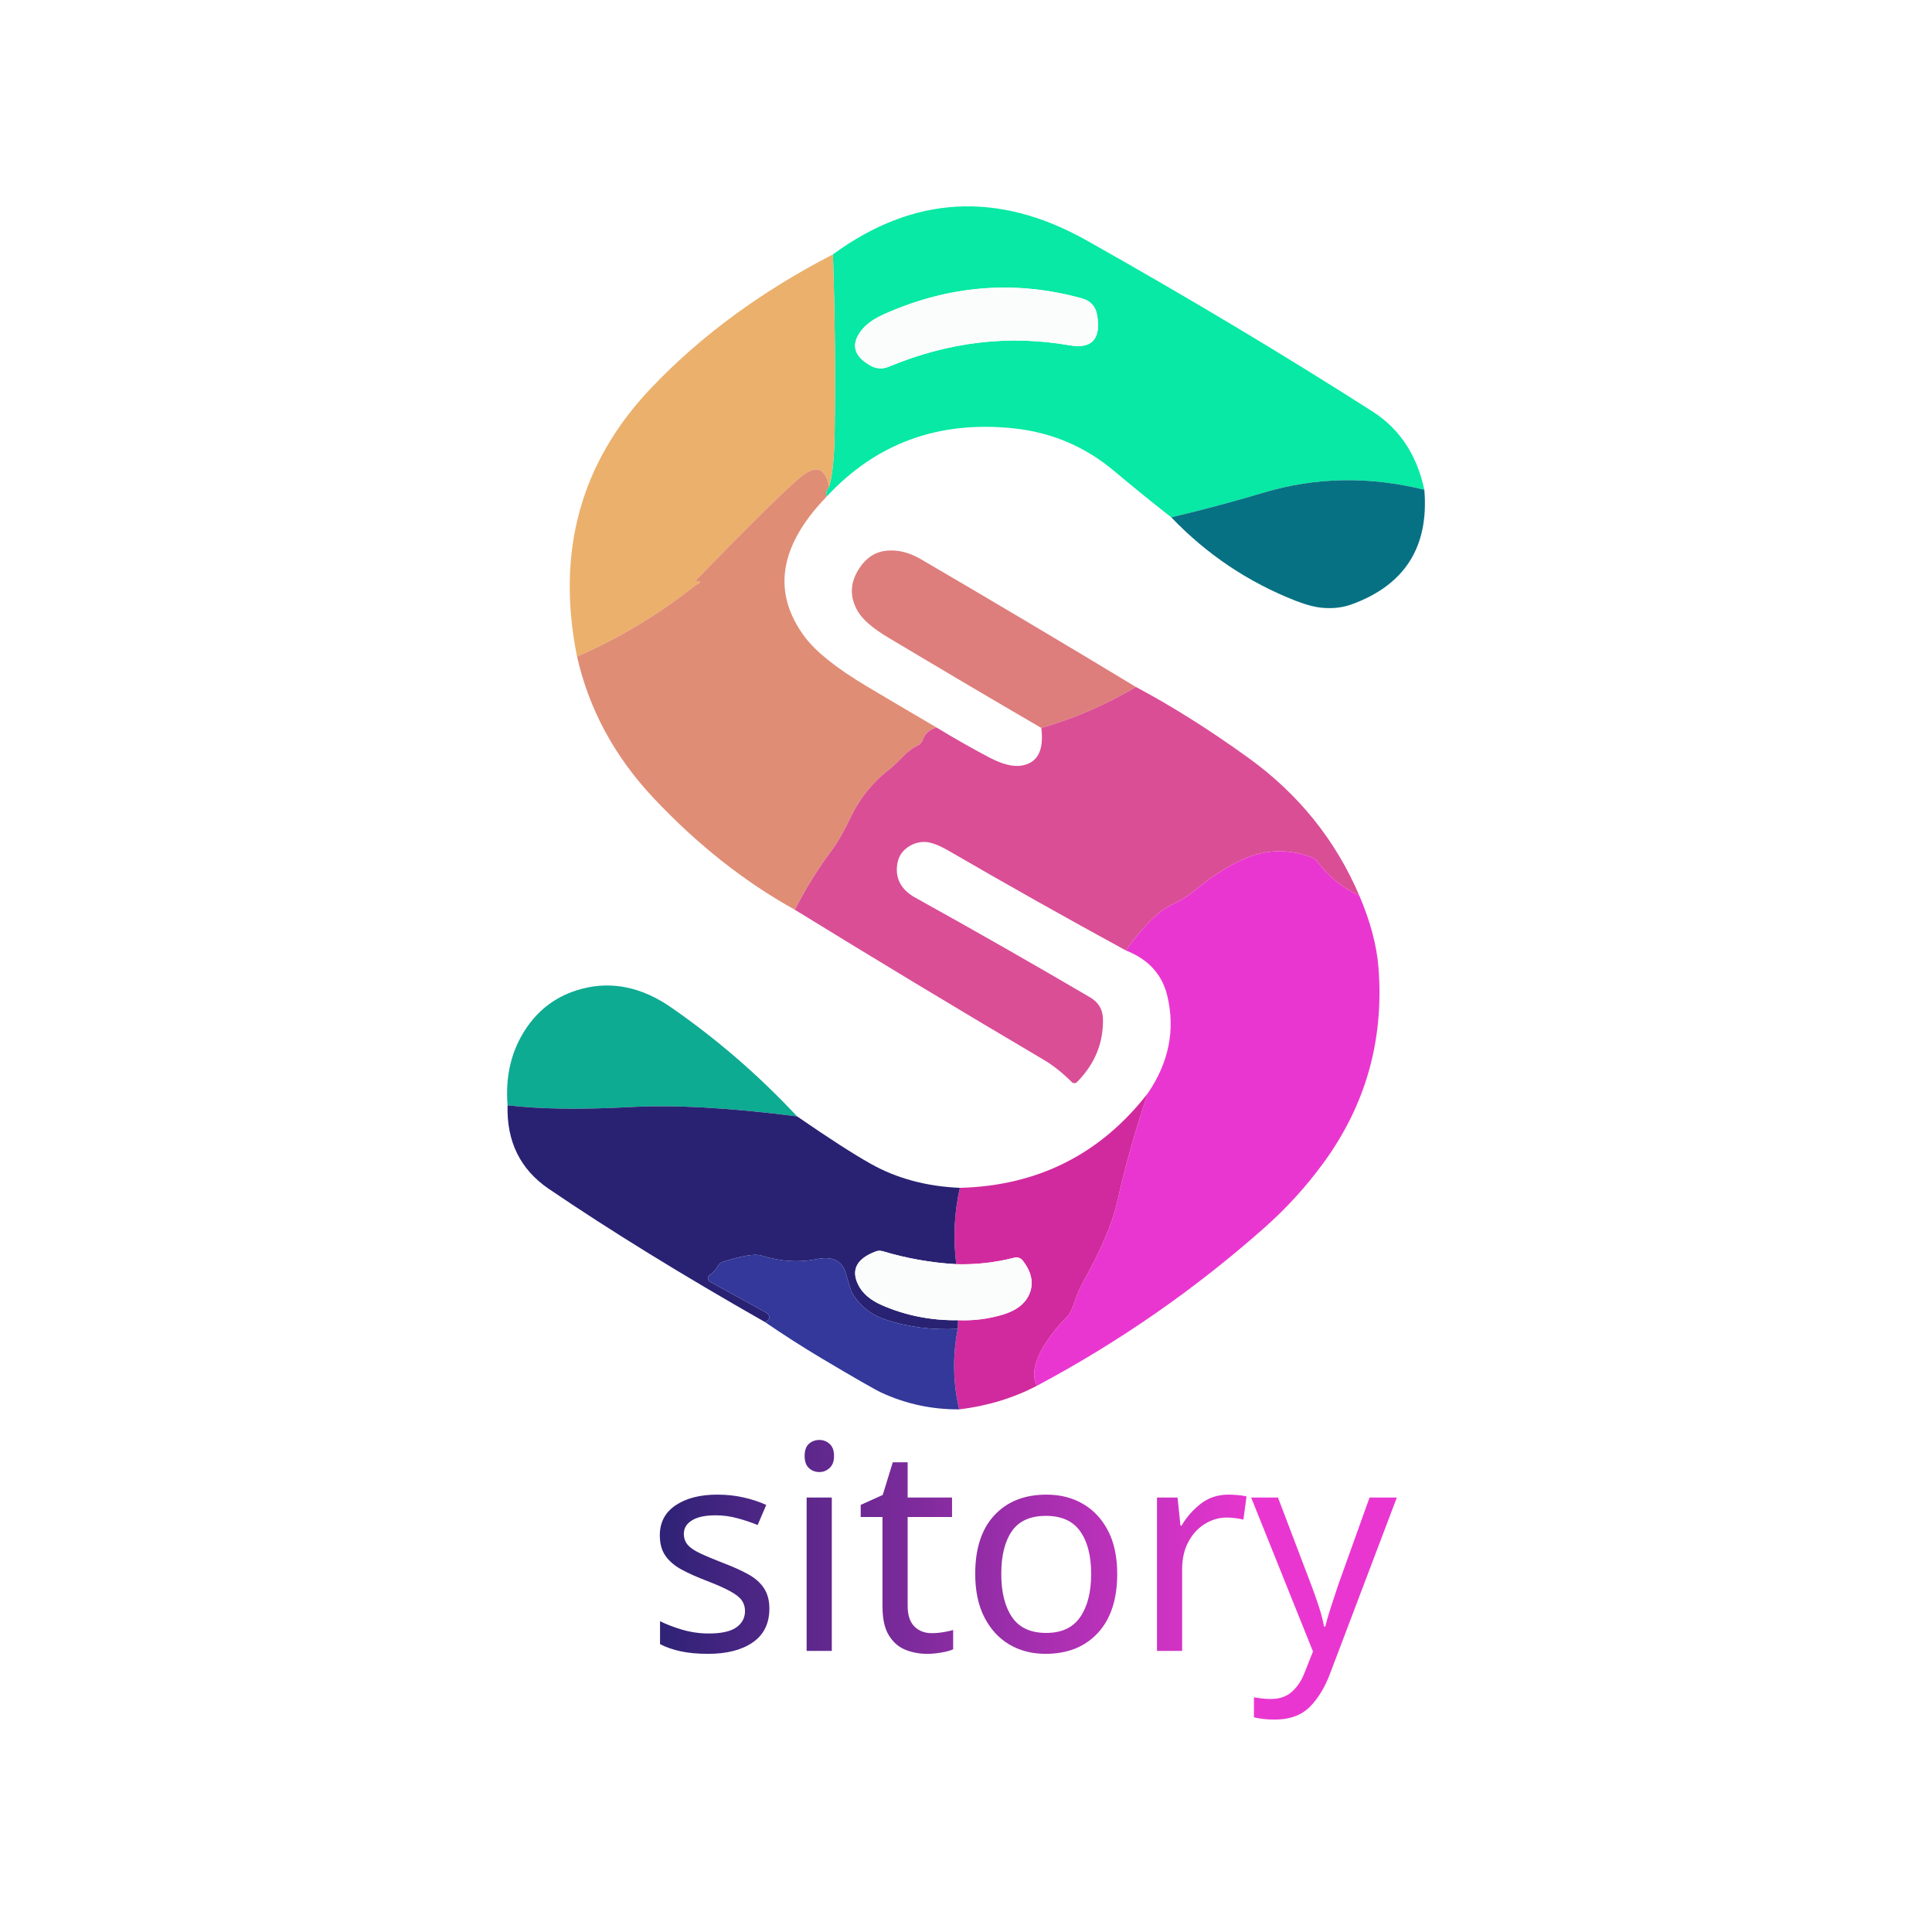
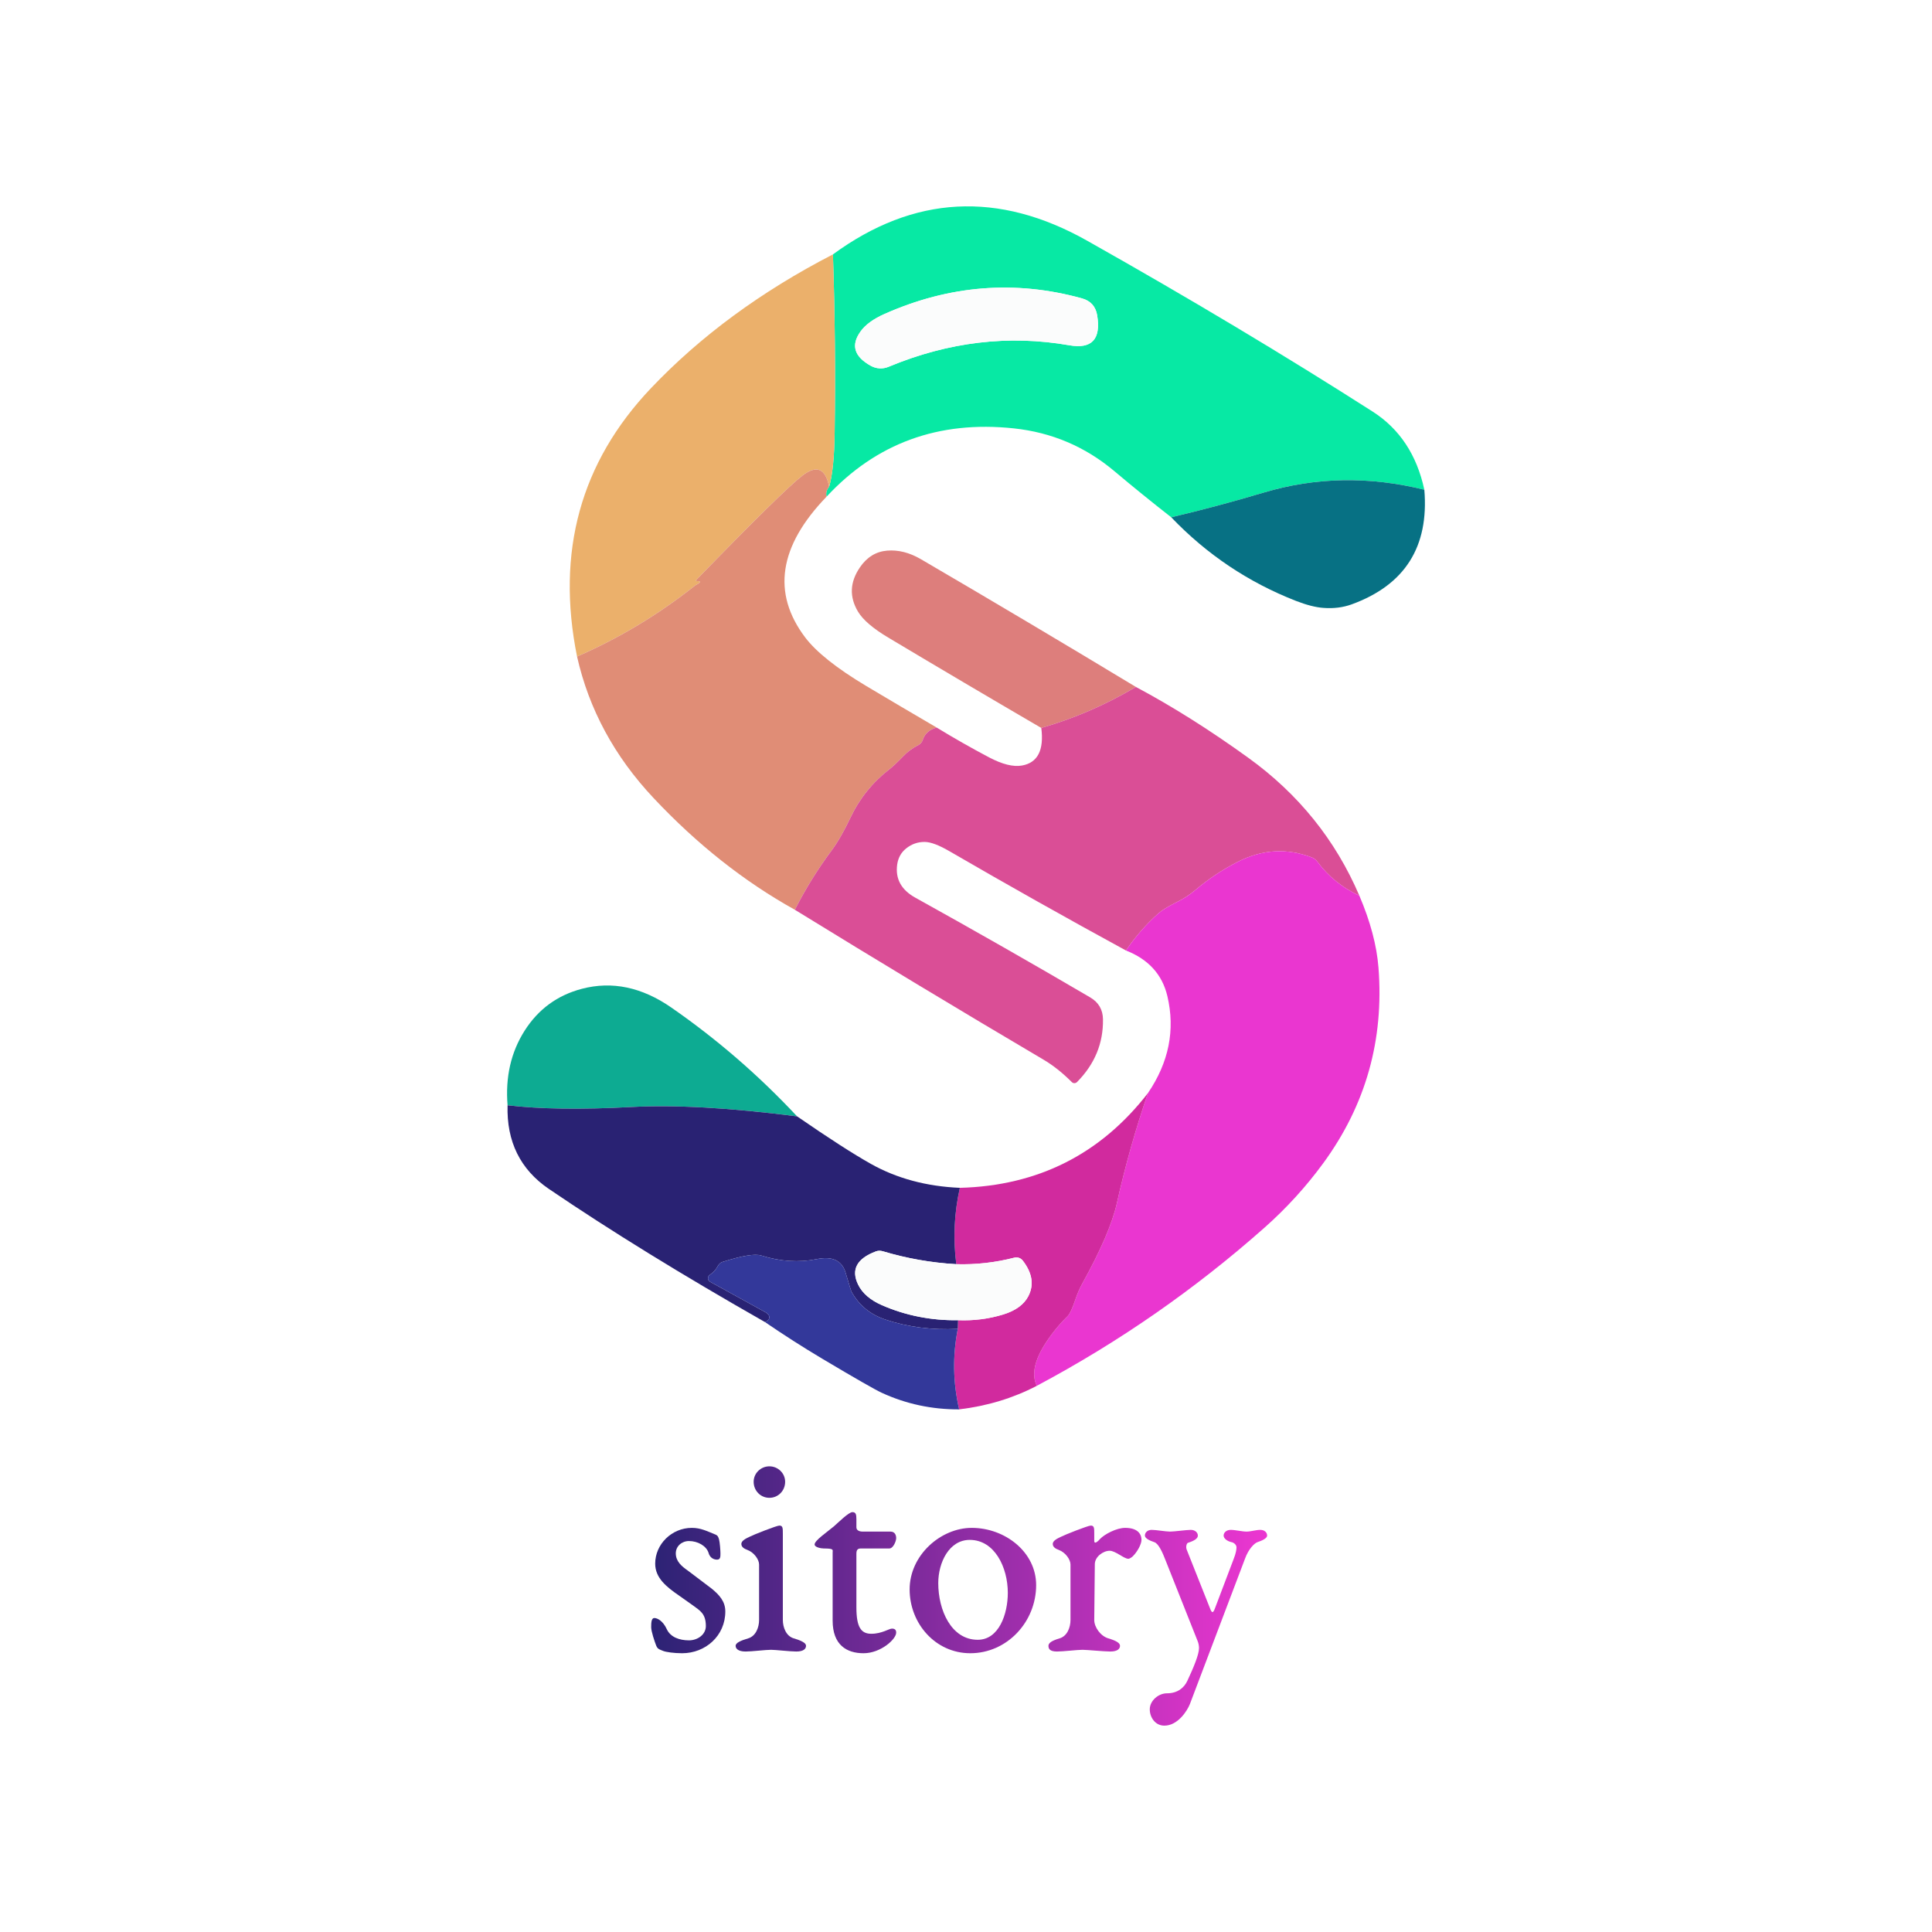
<svg xmlns="http://www.w3.org/2000/svg" xmlns:xlink="http://www.w3.org/1999/xlink" version="1.1" viewBox="0 0 270 270" id="svg3614">
  <defs id="defs3618">
    <linearGradient id="linearGradient5758">
      <stop style="stop-color:#292273;stop-opacity:1;" offset="0" id="stop5754" />
      <stop style="stop-color:#ea36d0;stop-opacity:1;" offset="1" id="stop5756" />
    </linearGradient>
    <linearGradient xlink:href="#linearGradient5758" id="linearGradient5760" x1="89.907" y1="243.08" x2="175.987" y2="243.08" gradientUnits="userSpaceOnUse" gradientTransform="translate(1.106524,20.03779)" />
+     <linearGradient xlink:href="#linearGradient5758" id="linearGradient321" gradientUnits="userSpaceOnUse" x1="89.907" y1="243.08" x2="175.987" y2="243.08" />
  </defs>
-   <g id="g6376" transform="translate(-1.106524,-20.03779)">
-     <path fill="#07e9a4" d="m 200.16,88.48 q -11.57,-2.86 -22.49,0.41 -6.43,1.92 -12.88,3.44 -4.08,-3.19 -7.94,-6.44 -6.11,-5.15 -14.09,-5.99 -15.74,-1.66 -26.14,9.55 -0.19,-0.73 0.36,-1.4 0.7,-2.35 0.77,-7.55 0.18,-12.58 -0.24,-24.91 16.94,-12.4 35.55,-1.9 21.39,12.05 39.88,23.87 5.65,3.62 7.22,10.92 z M 152.29,61.73 q -13.96,-3.85 -27.56,2.18 -2.35,1.04 -3.36,2.45 -2.07,2.87 1.45,4.81 a 2.83,2.83 48 0 0 2.46,0.13 q 12.56,-5.23 25.26,-3.01 4.72,0.83 3.9,-4.18 -0.31,-1.88 -2.15,-2.38 z" id="path3586" />
-     <path fill="#ebb06b" d="m 117.51,55.59 q 0.42,12.33 0.24,24.91 -0.07,5.2 -0.77,7.55 -0.76,-3.83 -3.73,-1.55 -2.68,2.06 -14.81,14.55 -0.18,0.19 0.08,0.2 0.84,0.01 -0.04,0.48 -0.18,0.09 -0.32,0.2 -7.56,6 -16.41,9.86 -4.42,-21.95 10.31,-37.48 10.39,-10.95 25.45,-18.72 z" id="path3588" />
-     <path fill="#fbfcfc" d="m 152.29,61.73 q 1.84,0.5 2.15,2.38 0.82,5.01 -3.9,4.18 -12.7,-2.22 -25.26,3.01 a 2.83,2.83 48 0 1 -2.46,-0.13 q -3.52,-1.94 -1.45,-4.81 1.01,-1.41 3.36,-2.45 13.6,-6.03 27.56,-2.18 z" id="path3590" />
-     <path fill="#e08d76" d="m 116.98,88.05 q -0.55,0.67 -0.36,1.4 -9.99,10.35 -3.01,19.64 2.33,3.09 8.56,6.82 4.9,2.92 9.83,5.8 -1.51,0.42 -1.94,1.74 a 1.31,1.1 89.5 0 1 -0.58,0.7 q -1.22,0.61 -2.15,1.58 -1.21,1.26 -1.9,1.79 -3.54,2.74 -5.45,6.75 -1.39,2.92 -2.63,4.59 -2.93,3.93 -5.16,8.32 -10.62,-5.9 -19.75,-15.62 -8.19,-8.71 -10.69,-19.77 8.85,-3.86 16.41,-9.86 0.14,-0.11 0.32,-0.2 0.88,-0.47 0.04,-0.48 -0.26,-0.01 -0.08,-0.2 12.13,-12.49 14.81,-14.55 2.97,-2.28 3.73,1.55 z" id="path3592" />
-     <path fill="#077184" d="m 200.16,88.48 q 1,11.96 -10.16,16.02 -1.82,0.66 -3.98,0.49 -1.6,-0.12 -3.81,-0.98 -9.98,-3.9 -17.42,-11.68 6.45,-1.52 12.88,-3.44 10.92,-3.27 22.49,-0.41 z" id="path3594" />
-     <path fill="#dd7e7c" d="m 159.85,116.04 q -6.28,3.73 -13.22,5.73 -10.75,-6.27 -21.39,-12.63 -3.2,-1.91 -4.23,-3.63 -1.84,-3.09 0.27,-6.18 1.46,-2.14 3.79,-2.34 2.35,-0.2 4.74,1.2 15.01,8.77 30.04,17.85 z" id="path3596" />
-     <path fill="#da4e96" d="m 159.85,116.04 q 7.62,4.06 15.71,9.9 10.52,7.59 15.52,19.27 -3.58,-1.67 -5.85,-4.73 a 1.86,1.49 77 0 0 -0.77,-0.61 q -5.25,-2.01 -10.38,0.61 -3.18,1.62 -5.91,3.93 -1.19,1.01 -2.57,1.68 -1.83,0.91 -2.59,1.58 -2.53,2.24 -4.55,5.2 -12.48,-6.8 -24.66,-13.87 -2.2,-1.28 -3.44,-1.3 -1.46,-0.02 -2.62,0.91 -1.05,0.84 -1.25,2.25 -0.41,2.99 2.52,4.62 12.42,6.89 24.46,13.95 1.75,1.03 1.78,3.05 0.08,5.03 -3.63,8.78 a 0.52,0.51 -44.6 0 1 -0.73,0 q -1.97,-1.97 -3.98,-3.15 -17.39,-10.26 -34.72,-20.93 2.23,-4.39 5.16,-8.32 1.24,-1.67 2.63,-4.59 1.91,-4.01 5.45,-6.75 0.69,-0.53 1.9,-1.79 0.93,-0.97 2.15,-1.58 a 1.31,1.1 89.5 0 0 0.58,-0.7 q 0.43,-1.32 1.94,-1.74 3.6,2.2 7.33,4.17 2.79,1.47 4.61,1.14 3.28,-0.59 2.69,-5.25 6.94,-2 13.22,-5.73 z" id="path3598" />
-     <path fill="#ea36d0" d="m 191.08,145.21 q 2.31,5.42 2.67,10.04 1.19,15.15 -7.69,27.31 -3.62,4.95 -8.21,9.02 -14.61,12.95 -31.85,22.13 -1.13,-2.33 1.25,-6 1.31,-2.02 3.03,-3.71 0.48,-0.46 1.09,-2.29 0.44,-1.3 1,-2.31 3.87,-6.98 4.82,-11.21 1.75,-7.84 4.35,-15.4 4.38,-6.45 2.71,-13.54 -1.07,-4.53 -5.79,-6.38 2.02,-2.96 4.55,-5.2 0.76,-0.67 2.59,-1.58 1.38,-0.67 2.57,-1.68 2.73,-2.31 5.91,-3.93 5.13,-2.62 10.38,-0.61 a 1.86,1.49 77 0 1 0.77,0.61 q 2.27,3.06 5.85,4.73 z" id="path3600" />
-     <path fill="#0dab92" d="m 112.5,176.05 q -14.01,-1.8 -23.25,-1.3 -10.49,0.56 -17.21,-0.25 -0.48,-5.9 2.37,-10.4 2.87,-4.53 8.03,-5.88 6.32,-1.65 12.48,2.62 9.54,6.61 17.58,15.21 z" id="path3602" />
-     <path fill="#d12a9e" d="m 161.54,172.79 q -2.6,7.56 -4.35,15.4 -0.95,4.23 -4.82,11.21 -0.56,1.01 -1,2.31 -0.61,1.83 -1.09,2.29 -1.72,1.69 -3.03,3.71 -2.38,3.67 -1.25,6 -4.98,2.59 -10.85,3.29 -1.3,-5.61 -0.19,-11.25 l 0.04,-1.21 q 3.28,0.13 6.34,-0.81 2.57,-0.8 3.48,-2.55 1.22,-2.37 -0.77,-4.96 a 1.14,1.13 64 0 0 -1.19,-0.42 q -4.02,1.03 -8.11,0.91 -0.69,-5.4 0.5,-10.67 16.36,-0.43 26.29,-13.25 z" id="path3604" />
-     <path fill="#292273" d="m 72.04,174.5 q 6.72,0.81 17.21,0.25 9.24,-0.5 23.25,1.3 6.64,4.58 10.31,6.64 5.43,3.05 12.44,3.35 -1.19,5.27 -0.5,10.67 -5.24,-0.3 -10.28,-1.81 a 1.54,1.43 41.7 0 0 -0.95,0.02 q -4,1.5 -2.5,4.62 0.88,1.83 3.36,2.91 5,2.17 10.62,2.09 l -0.04,1.21 q -5.42,0.28 -10.15,-1.31 -3.17,-1.07 -4.73,-3.93 -0.04,-0.07 -0.8,-2.61 -0.76,-2.56 -4.03,-1.9 -3.75,0.76 -7.75,-0.5 -1.33,-0.42 -5.47,0.91 a 1.36,0.87 -76.7 0 0 -0.65,0.63 q -0.33,0.64 -1.1,1.18 a 0.56,0.56 -48.1 0 0 0.05,0.94 l 7.79,4.29 a 0.9,0.57 23 0 1 0.5,0.72 q -0.06,0.44 -0.62,0.62 -17.27,-9.82 -30.19,-18.6 -5.99,-4.08 -5.77,-11.69 z" id="path3606" />
-     <path fill="#fbfcfc" d="m 134.75,196.71 q 4.09,0.12 8.11,-0.91 a 1.14,1.13 64 0 1 1.19,0.42 q 1.99,2.59 0.77,4.96 -0.91,1.75 -3.48,2.55 -3.06,0.94 -6.34,0.81 -5.62,0.08 -10.62,-2.09 -2.48,-1.08 -3.36,-2.91 -1.5,-3.12 2.5,-4.62 a 1.54,1.43 41.7 0 1 0.95,-0.02 q 5.04,1.51 10.28,1.81 z" id="path3608" />
-     <path fill="#33389a" d="m 134.96,205.75 q -1.11,5.64 0.19,11.25 -5.72,0.03 -10.82,-2.32 -1.37,-0.63 -8.28,-4.74 -4.11,-2.45 -8.05,-5.15 0.56,-0.18 0.62,-0.62 a 0.9,0.57 23 0 0 -0.5,-0.72 l -7.79,-4.29 a 0.56,0.56 -48.1 0 1 -0.05,-0.94 q 0.77,-0.54 1.1,-1.18 a 1.36,0.87 -76.7 0 1 0.65,-0.63 q 4.14,-1.33 5.47,-0.91 4,1.26 7.75,0.5 3.27,-0.66 4.03,1.9 0.76,2.54 0.8,2.61 1.56,2.86 4.73,3.93 4.73,1.59 10.15,1.31 z" id="path3610" />
-     <text xml:space="preserve" style="font-style:normal;font-variant:normal;font-weight:normal;font-stretch:normal;font-size:40px;line-height:1.25;font-family:'EB Garamond';-inkscape-font-specification:'EB Garamond, Normal';font-variant-ligatures:normal;font-variant-caps:normal;font-variant-numeric:normal;font-variant-east-asian:normal;fill:url(#linearGradient5760);fill-opacity:1;stroke:none" x="91.27" y="250.76" id="text5316">
-       <tspan id="tspan5314" x="91.27" y="250.76" style="fill:url(#linearGradient5760);fill-opacity:1">sitory</tspan>
-     </text>
+   <path fill="#07e9a4" d="m 199.053,68.442 q -11.57,-2.86 -22.49,0.41 -6.43,1.92 -12.88,3.44 -4.08,-3.19 -7.94,-6.44 -6.11,-5.15 -14.09,-5.99 -15.74,-1.66 -26.14,9.55 -0.19,-0.73 0.36,-1.4 0.7,-2.35 0.77,-7.55 0.18,-12.58 -0.24,-24.91 16.94,-12.4 35.55,-1.9 21.39,12.05 39.88,23.87 5.65,3.62 7.22,10.92 z m -47.87,-26.75 q -13.96,-3.85 -27.56,2.18 -2.35,1.04 -3.36,2.45 -2.07,2.87 1.45,4.81 a 2.83,2.83 0 0 0 2.46,0.13 q 12.56,-5.23 25.26,-3.01 4.72,0.83 3.9,-4.18 -0.31,-1.88 -2.15,-2.38 z" id="path3586" />
+   <path fill="#ebb06b" d="m 116.403,35.552 q 0.42,12.33 0.24,24.91 -0.07,5.2 -0.77,7.55 -0.76,-3.83 -3.73,-1.55 -2.68,2.06 -14.81,14.55 -0.18,0.19 0.08,0.2 0.84,0.01 -0.04,0.48 -0.18,0.09 -0.32,0.2 -7.56,6 -16.41,9.86 -4.42,-21.95 10.31,-37.48 10.39,-10.95 25.45,-18.72 z" id="path3588" />
+   <path fill="#fbfcfc" d="m 151.183,41.692 q 1.84,0.5 2.15,2.38 0.82,5.01 -3.9,4.18 -12.7,-2.22 -25.26,3.01 a 2.83,2.83 0 0 1 -2.46,-0.13 q -3.52,-1.94 -1.45,-4.81 1.01,-1.41 3.36,-2.45 13.6,-6.03 27.56,-2.18 z" id="path3590" />
+   <path fill="#e08d76" d="m 115.873,68.012 q -0.55,0.67 -0.36,1.4 -9.99,10.35 -3.01,19.64 2.33,3.09 8.56,6.82 4.9,2.92 9.83,5.8 -1.51,0.42 -1.94,1.74 a 1.31,1.1 89.5 0 1 -0.58,0.7 q -1.22,0.61 -2.15,1.58 -1.21,1.26 -1.9,1.79 -3.54,2.74 -5.45,6.75 -1.39,2.92 -2.63,4.59 -2.93,3.93 -5.16,8.32 -10.62,-5.9 -19.75,-15.62 -8.19,-8.71 -10.69,-19.77 8.85,-3.86 16.41,-9.86 0.14,-0.11 0.32,-0.2 0.88,-0.47 0.04,-0.48 -0.26,-0.01 -0.08,-0.2 12.13,-12.49 14.81,-14.55 2.97,-2.28 3.73,1.55 z" id="path3592" />
+   <path fill="#077184" d="m 199.053,68.442 q 1,11.96 -10.16,16.02 -1.82,0.66 -3.98,0.49 -1.6,-0.12 -3.81,-0.98 -9.98,-3.9 -17.42,-11.68 6.45,-1.52 12.88,-3.44 10.92,-3.27 22.49,-0.41 z" id="path3594" />
+   <path fill="#dd7e7c" d="m 158.743,96.002 q -6.28,3.73 -13.22,5.73 -10.75,-6.27 -21.39,-12.63 -3.2,-1.91 -4.23,-3.63 -1.84,-3.09 0.27,-6.18 1.46,-2.14 3.79,-2.34 2.35,-0.2 4.74,1.2 15.01,8.77 30.04,17.85 z" id="path3596" />
+   <path fill="#da4e96" d="m 158.743,96.002 q 7.62,4.06 15.71,9.9 10.52,7.59 15.52,19.27 -3.58,-1.67 -5.85,-4.73 a 1.86,1.49 77 0 0 -0.77,-0.61 q -5.25,-2.01 -10.38,0.61 -3.18,1.62 -5.91,3.93 -1.19,1.01 -2.57,1.68 -1.83,0.91 -2.59,1.58 -2.53,2.24 -4.55,5.2 -12.48,-6.8 -24.66,-13.87 -2.2,-1.28 -3.44,-1.3 -1.46,-0.02 -2.62,0.91 -1.05,0.84 -1.25,2.25 -0.41,2.99 2.52,4.62 12.42,6.89 24.46,13.95 1.75,1.03 1.78,3.05 0.08,5.03 -3.63,8.78 a 0.51,0.52 45.4 0 1 -0.73,0 q -1.97,-1.97 -3.98,-3.15 -17.39,-10.26 -34.72,-20.93 2.23,-4.39 5.16,-8.32 1.24,-1.67 2.63,-4.59 1.91,-4.01 5.45,-6.75 0.69,-0.53 1.9,-1.79 0.93,-0.97 2.15,-1.58 a 1.31,1.1 89.5 0 0 0.58,-0.7 q 0.43,-1.32 1.94,-1.74 3.6,2.2 7.33,4.17 2.79,1.47 4.61,1.14 3.28,-0.59 2.69,-5.25 6.94,-2 13.22,-5.73 z" id="path3598" />
+   <path fill="#ea36d0" d="m 189.973,125.172 q 2.31,5.42 2.67,10.04 1.19,15.15 -7.69,27.31 -3.62,4.95 -8.21,9.02 -14.61,12.95 -31.85,22.13 -1.13,-2.33 1.25,-6 1.31,-2.02 3.03,-3.71 0.48,-0.46 1.09,-2.29 0.44,-1.3 1,-2.31 3.87,-6.98 4.82,-11.21 1.75,-7.84 4.35,-15.4 4.38,-6.45 2.71,-13.54 -1.07,-4.53 -5.79,-6.38 2.02,-2.96 4.55,-5.2 0.76,-0.67 2.59,-1.58 1.38,-0.67 2.57,-1.68 2.73,-2.31 5.91,-3.93 5.13,-2.62 10.38,-0.61 a 1.86,1.49 77 0 1 0.77,0.61 q 2.27,3.06 5.85,4.73 z" id="path3600" />
+   <path fill="#0dab92" d="m 111.393,156.012 q -14.01,-1.8 -23.25,-1.3 -10.49,0.56 -17.21,-0.25 -0.48,-5.9 2.37,-10.4 2.87,-4.53 8.03,-5.88 6.32,-1.65 12.48,2.62 9.54,6.61 17.58,15.21 z" id="path3602" />
+   <path fill="#d12a9e" d="m 160.433,152.752 q -2.6,7.56 -4.35,15.4 -0.95,4.23 -4.82,11.21 -0.56,1.01 -1,2.31 -0.61,1.83 -1.09,2.29 -1.72,1.69 -3.03,3.71 -2.38,3.67 -1.25,6 -4.98,2.59 -10.85,3.29 -1.3,-5.61 -0.19,-11.25 l 0.04,-1.21 q 3.28,0.13 6.34,-0.81 2.57,-0.8 3.48,-2.55 1.22,-2.37 -0.77,-4.96 a 1.14,1.13 64 0 0 -1.19,-0.42 q -4.02,1.03 -8.11,0.91 -0.69,-5.4 0.5,-10.67 16.36,-0.43 26.29,-13.25 z" id="path3604" />
+   <path fill="#292273" d="m 70.933,154.462 q 6.72,0.81 17.21,0.25 9.24,-0.5 23.25,1.3 6.64,4.58 10.31,6.64 5.43,3.05 12.44,3.35 -1.19,5.27 -0.5,10.67 -5.24,-0.3 -10.28,-1.81 a 1.54,1.43 41.7 0 0 -0.95,0.02 q -4,1.5 -2.5,4.62 0.88,1.83 3.36,2.91 5,2.17 10.62,2.09 l -0.04,1.21 q -5.42,0.28 -10.15,-1.31 -3.17,-1.07 -4.73,-3.93 -0.04,-0.07 -0.8,-2.61 -0.76,-2.56 -4.03,-1.9 -3.75,0.76 -7.75,-0.5 -1.33,-0.42 -5.47,0.91 a 0.87,1.36 13.3 0 0 -0.65,0.63 q -0.33,0.64 -1.1,1.18 a 0.56,0.56 0 0 0 0.05,0.94 l 7.79,4.29 a 0.9,0.57 23 0 1 0.5,0.72 q -0.06,0.44 -0.62,0.62 -17.27,-9.82 -30.19,-18.6 -5.99,-4.08 -5.77,-11.69 z" id="path3606" />
+   <path fill="#fbfcfc" d="m 133.643,176.672 q 4.09,0.12 8.11,-0.91 a 1.14,1.13 64 0 1 1.19,0.42 q 1.99,2.59 0.77,4.96 -0.91,1.75 -3.48,2.55 -3.06,0.94 -6.34,0.81 -5.62,0.08 -10.62,-2.09 -2.48,-1.08 -3.36,-2.91 -1.5,-3.12 2.5,-4.62 a 1.54,1.43 41.7 0 1 0.95,-0.02 q 5.04,1.51 10.28,1.81 z" id="path3608" />
+   <path fill="#33389a" d="m 133.853,185.712 q -1.11,5.64 0.19,11.25 -5.72,0.03 -10.82,-2.32 -1.37,-0.63 -8.28,-4.74 -4.11,-2.45 -8.05,-5.15 0.56,-0.18 0.62,-0.62 a 0.9,0.57 23 0 0 -0.5,-0.72 l -7.79,-4.29 a 0.56,0.56 0 0 1 -0.05,-0.94 q 0.77,-0.54 1.1,-1.18 a 0.87,1.36 13.3 0 1 0.65,-0.63 q 4.14,-1.33 5.47,-0.91 4,1.26 7.75,0.5 3.27,-0.66 4.03,1.9 0.76,2.54 0.8,2.61 1.56,2.86 4.73,3.93 4.73,1.59 10.15,1.31 z" id="path3610" />
+   <g aria-label="sitory" id="text5316" style="font-size:40px;line-height:1.25;font-family:'EB Garamond';-inkscape-font-specification:'EB Garamond, Normal';fill:url(#linearGradient321)">
+     <path d="m 96.684,213.522 c -2.8,0 -5.12,2.28 -5.12,5 0,2 1.56,3.24 3.36,4.48 l 1.92,1.36 c 0.96,0.72 1.8,1.12 1.8,2.88 0,1.2 -1.16,2 -2.36,2 -1.32,0 -2.56,-0.44 -3.08,-1.52 -0.56,-1.24 -1.36,-1.6 -1.76,-1.6 -0.4,0 -0.44,0.6 -0.44,1.28 0,0.6 0.48,2 0.68,2.52 0.2,0.52 0.4,0.56 1,0.8 0.4,0.16 1.52,0.32 2.64,0.32 3.28,0 6.04,-2.44 6.04,-5.84 0,-1.4 -0.84,-2.32 -1.92,-3.2 l -3.28,-2.48 c -0.92,-0.64 -1.72,-1.32 -1.72,-2.44 0,-1 0.84,-1.72 1.84,-1.72 1.24,0 2.4,0.68 2.72,1.6 0.2,0.8 0.8,1 1.2,1 0.48,0 0.48,-0.4 0.48,-0.88 0,-0.36 -0.08,-1.52 -0.2,-1.96 -0.12,-0.4 -0.2,-0.52 -0.44,-0.64 -1.28,-0.52 -2.12,-0.96 -3.36,-0.96 z" id="path387" />
+     <path d="m 107.524,204.922 c -1.2,0 -2.2,0.96 -2.2,2.16 0,1.24 0.96,2.24 2.2,2.24 1.24,0 2.2,-1 2.2,-2.24 0,-1.2 -1,-2.16 -2.2,-2.16 z m -1.44,13.72 v 7.76 c 0,1 -0.44,2.24 -1.52,2.56 -1.08,0.32 -1.76,0.64 -1.76,1.04 0,0.4 0.36,0.8 1.4,0.8 0.88,0 2.76,-0.24 3.56,-0.24 0.64,0 2.64,0.24 3.52,0.24 1.04,0 1.36,-0.4 1.36,-0.8 0,-0.4 -0.64,-0.72 -1.72,-1.04 -1.08,-0.32 -1.52,-1.56 -1.52,-2.56 v -12.04 c 0,-0.8 0,-1.16 -0.48,-1.16 -0.4,0 -3.72,1.32 -4.16,1.56 -0.52,0.24 -1.16,0.56 -1.16,1 0,0.44 0.4,0.68 0.84,0.84 0.96,0.36 1.64,1.36 1.64,2.04 z" id="path384" />
+     <path d="m 120.683,231.042 c 2.4,0 4.56,-1.96 4.56,-2.88 0,-0.4 -0.2,-0.56 -0.6,-0.56 -0.4,0 -1.4,0.72 -2.88,0.72 -1.4,0 -2.08,-0.88 -2.08,-3.68 v -7.48 c 0,-0.56 0.16,-0.76 0.64,-0.76 h 3.96 c 0.56,0 0.96,-1.04 0.96,-1.44 0,-0.4 -0.16,-0.92 -0.8,-0.92 h -3.88 c -0.52,0 -0.88,-0.2 -0.88,-0.6 v -1.12 c 0,-0.68 -0.08,-1 -0.56,-1 -0.52,0 -2.04,1.52 -2.6,2 -1,0.84 -2.68,1.96 -2.68,2.52 0,0.4 0.92,0.56 1.28,0.56 1.48,0 1.24,0.2 1.24,0.56 v 9.52 c 0,3.4 1.96,4.56 4.32,4.56 z" id="path381" />
+     <path d="m 131.123,221.242 c 0,-2.88 1.52,-6.04 4.4,-6.04 3.48,0 5.32,3.84 5.32,7.4 0,2.96 -1.24,6.56 -4.2,6.56 -3.72,0 -5.52,-4.16 -5.52,-7.92 z m 4.68,-7.72 c -4.32,0 -8.68,3.8 -8.68,8.6 0,4.76 3.6,8.92 8.48,8.92 5.12,0 9.2,-4.36 9.2,-9.52 0,-4.64 -4.36,-8 -9,-8 z" id="path378" />
+     <path d="m 151.283,230.562 c 0.64,0 3,0.24 3.88,0.24 1.04,0 1.36,-0.4 1.36,-0.8 0,-0.4 -0.56,-0.72 -1.64,-1.04 -1.08,-0.32 -1.96,-1.56 -1.96,-2.56 l 0.08,-7.8 c 0,-1.04 1.16,-1.88 2.08,-1.88 0.8,0 2,1.12 2.6,1.12 0.2,0 0.52,-0.24 0.64,-0.36 0.64,-0.64 1.2,-1.68 1.2,-2.28 0,-0.92 -0.64,-1.68 -2.28,-1.68 -1.2,0 -2.88,0.88 -3.52,1.56 -0.2,0.24 -0.8,0.84 -0.8,0.24 v -1 c 0,-0.76 0,-1.12 -0.48,-1.12 -0.4,0 -3.72,1.32 -4.16,1.56 -0.52,0.24 -1.16,0.56 -1.16,1 0,0.44 0.4,0.68 0.84,0.84 0.96,0.36 1.64,1.36 1.64,2.04 v 7.76 c 0,1 -0.44,2.24 -1.52,2.56 -1.08,0.32 -1.56,0.64 -1.56,1.04 0,0.4 0.16,0.8 1.2,0.8 0.88,0 2.8,-0.24 3.56,-0.24 z" id="path375" />
+     <path d="m 167.363,229.322 c 0.12,0.28 0.2,0.64 0.2,1 0,0.88 -0.72,2.64 -1.64,4.6 -0.44,0.92 -1.32,1.72 -2.84,1.72 -1.2,0 -2.4,1.04 -2.4,2.24 0,1.12 0.76,2.28 2.04,2.28 1.84,0 3.16,-2 3.56,-3 l 7.72,-20.36 c 0.48,-1.32 1.28,-2.12 1.72,-2.28 0.6,-0.2 1.36,-0.52 1.36,-0.92 0,-0.4 -0.32,-0.8 -0.96,-0.8 -0.6,0 -1.32,0.24 -1.92,0.24 -0.6,0 -1.6,-0.24 -2.2,-0.24 -0.64,0 -1,0.4 -1,0.8 0,0.4 0.52,0.8 1.12,0.92 0.24,0.04 0.68,0.32 0.68,0.72 0,0.28 -0.08,0.84 -0.4,1.64 l -2.64,6.96 c -0.24,0.6 -0.4,0.64 -0.68,-0.12 l -3.24,-8.16 c -0.16,-0.4 0,-0.92 0.2,-0.96 0.88,-0.28 1.36,-0.6 1.36,-1 0,-0.4 -0.36,-0.8 -1,-0.8 -0.6,0 -2.28,0.24 -2.88,0.24 -0.6,0 -1.96,-0.24 -2.56,-0.24 -0.64,0 -0.96,0.4 -0.96,0.8 0,0.4 0.72,0.72 1.32,0.92 0.6,0.2 1.16,1.48 1.56,2.52 z" id="path372" />
  </g>
</svg>
